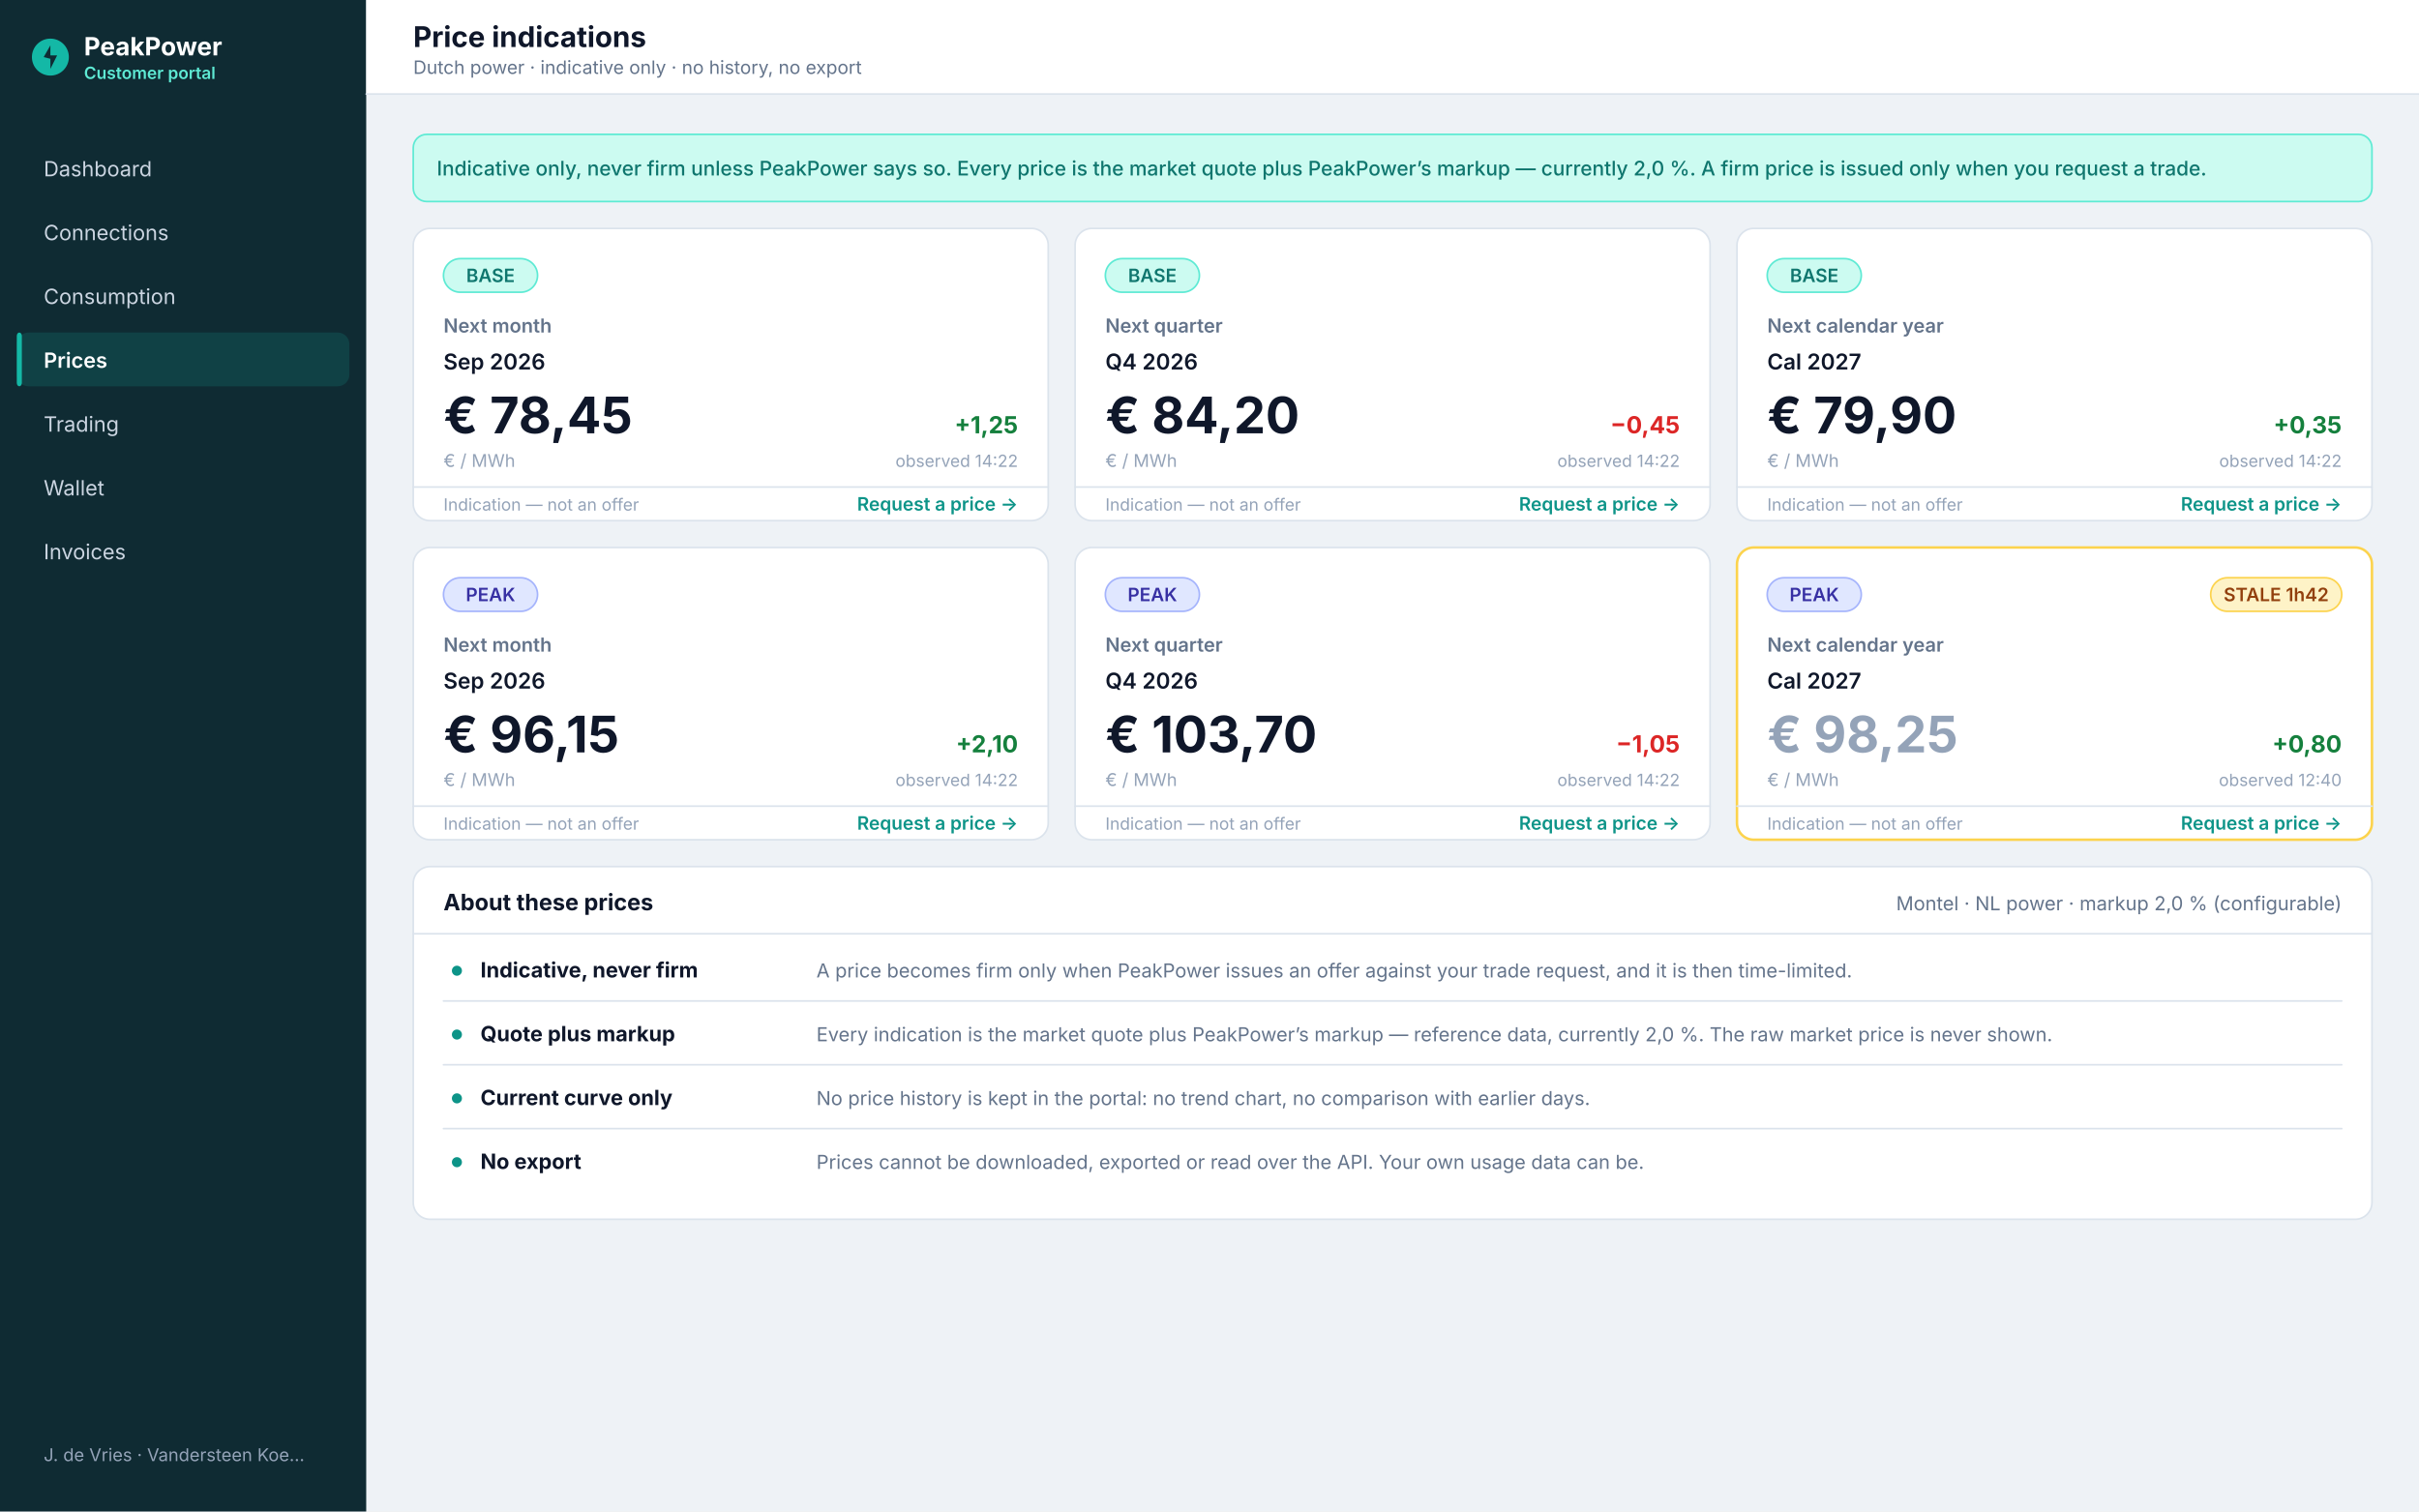
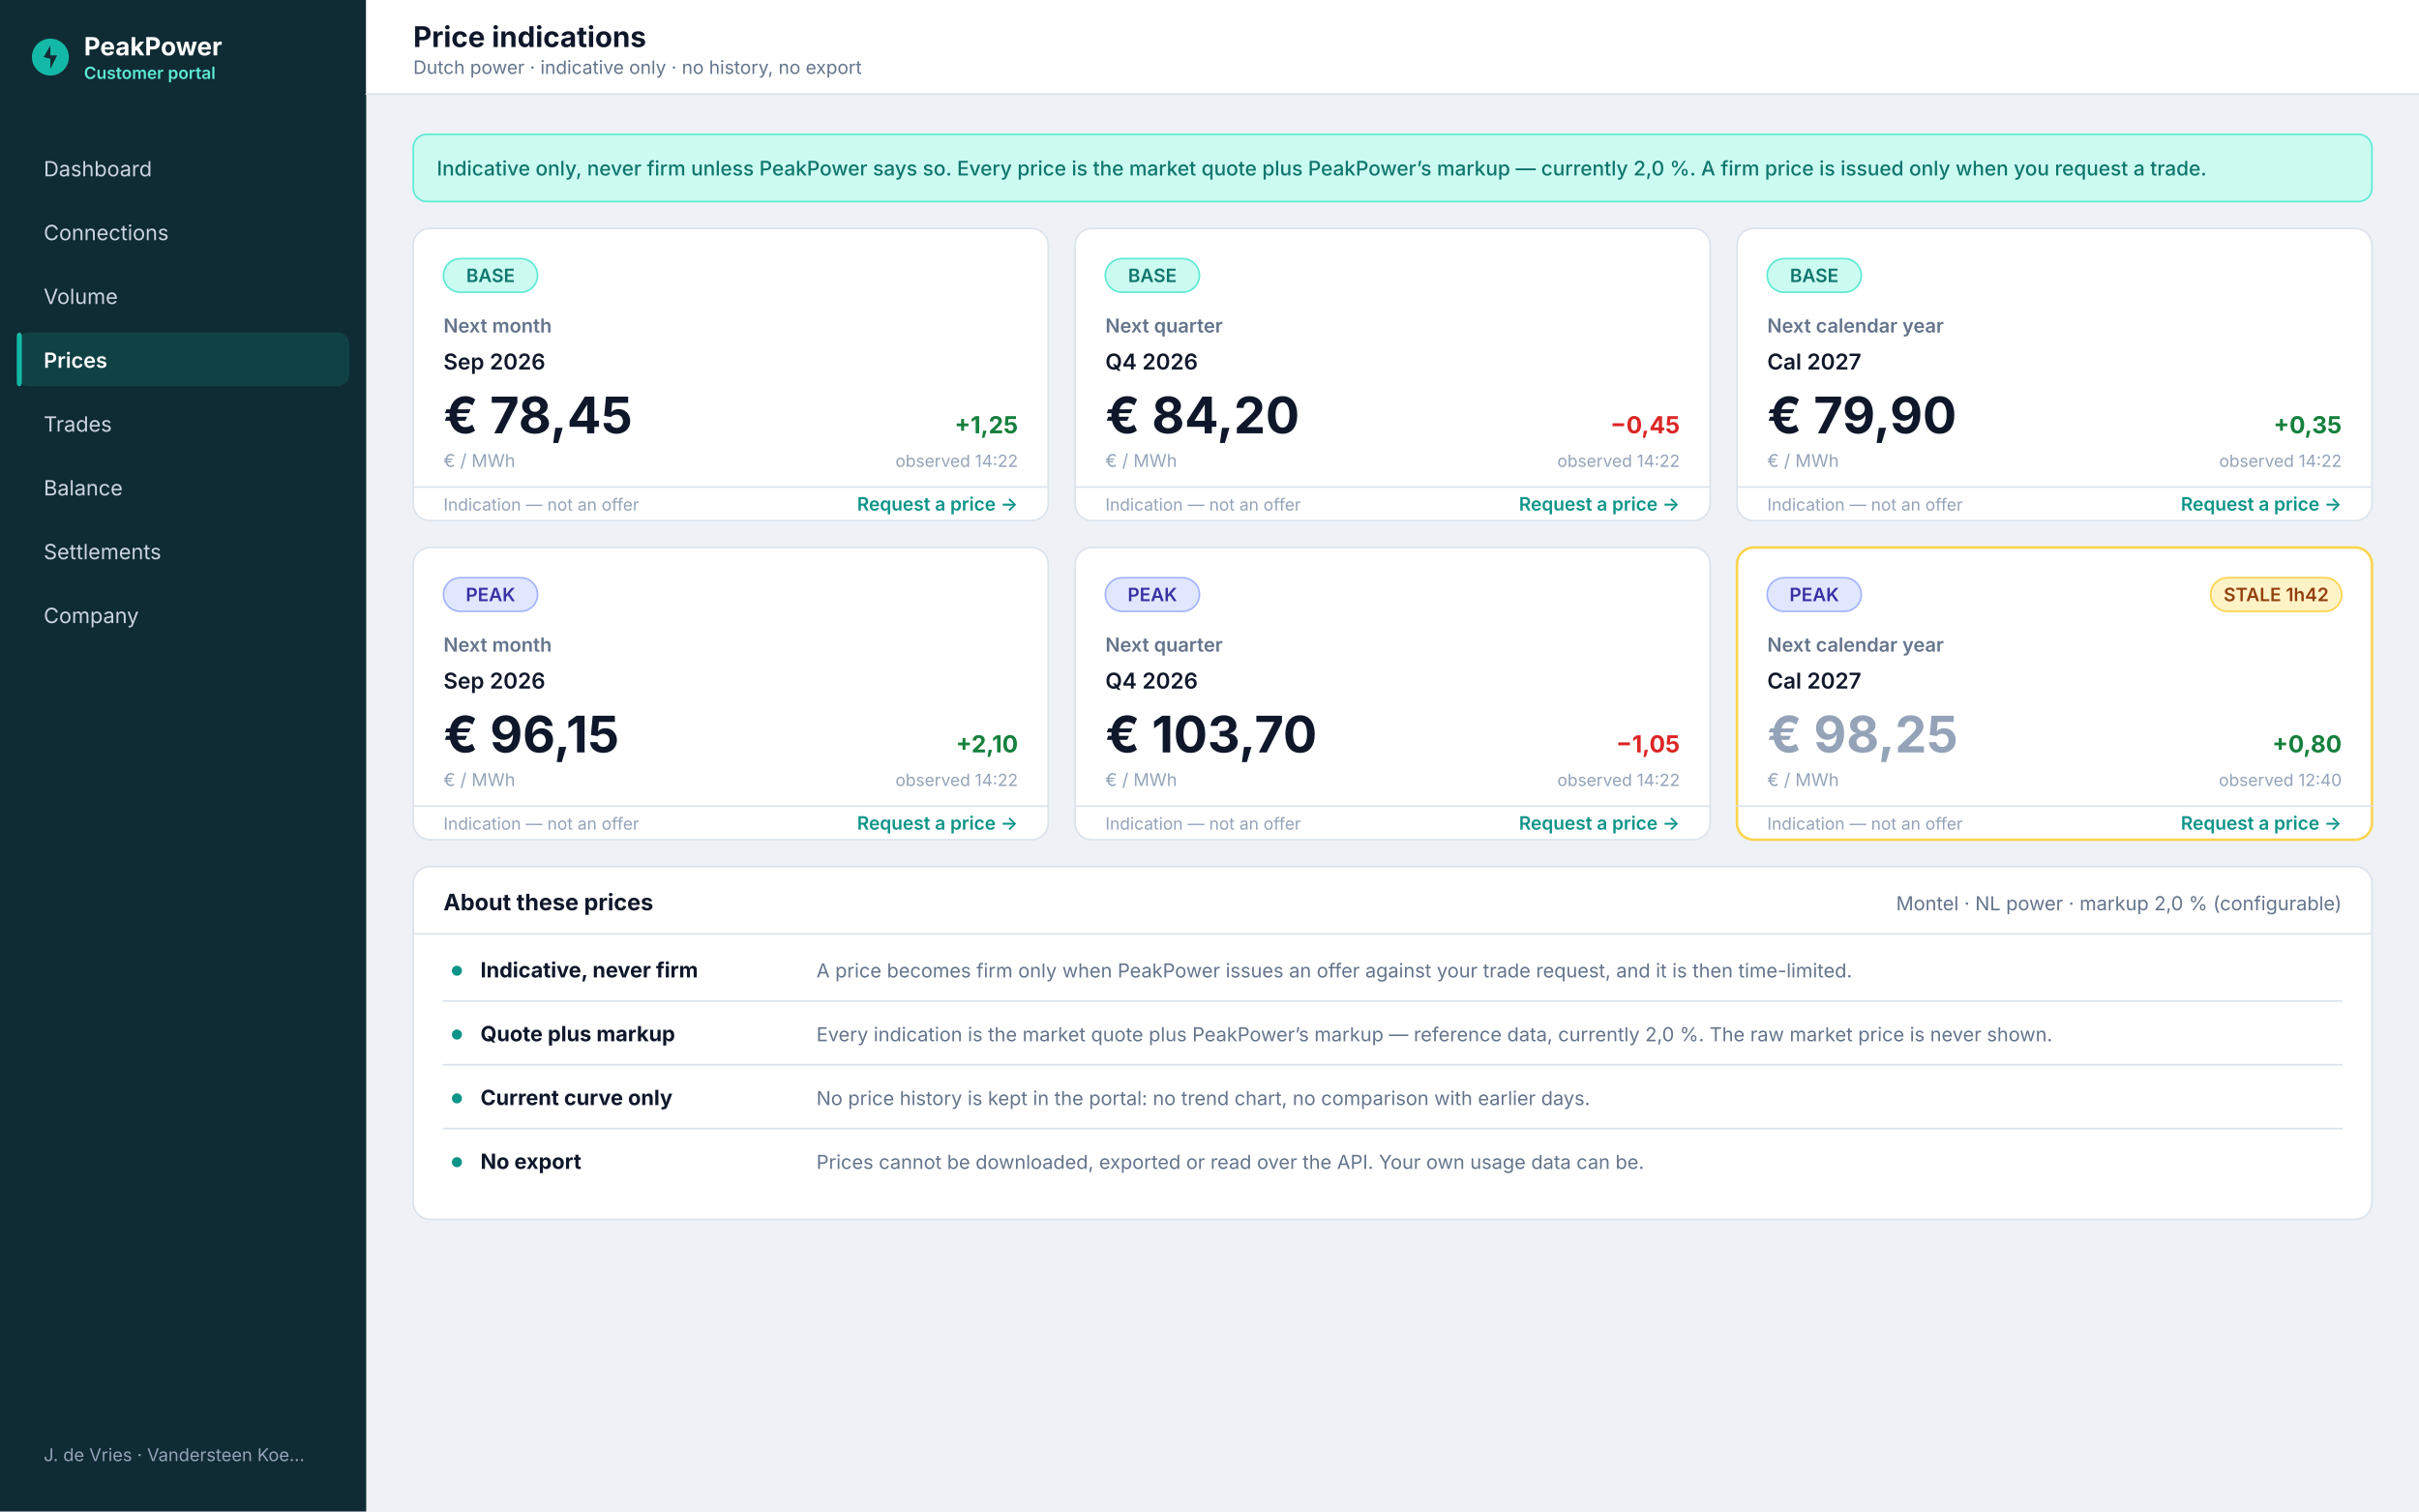
<svg xmlns="http://www.w3.org/2000/svg" viewBox="0 0 1440 900" width="1440" height="900" role="img" aria-label="Customer portal — price indications">
  <rect x="0" y="0" width="1440" height="900" rx="0" fill="#eef2f6" stroke="none" />
  <rect x="0" y="0" width="218" height="900" rx="0" fill="#0f2b33" stroke="none" />
  <g>
    <circle cx="30" cy="34" r="11" fill="#14b8a6" stroke="none" stroke-width="1" />
    <path d="M 26 34 L 30 27 L 30 33 L 34 33 L 30 41 L 30 35 Z" fill="#0f2b33" stroke="none" stroke-width="2" stroke-linejoin="round" stroke-linecap="round" />
  </g>
  <text x="50" y="33" font-family="Inter, 'Segoe UI', -apple-system, BlinkMacSystemFont, 'Helvetica Neue', Arial, sans-serif" font-size="15" fill="#ffffff" font-weight="700" text-anchor="start">PeakPower</text>
  <text x="50" y="47" font-family="Inter, 'Segoe UI', -apple-system, BlinkMacSystemFont, 'Helvetica Neue', Arial, sans-serif" font-size="10" fill="#5eead4" font-weight="600" text-anchor="start">Customer portal</text>
  <text x="26" y="105" font-family="Inter, 'Segoe UI', -apple-system, BlinkMacSystemFont, 'Helvetica Neue', Arial, sans-serif" font-size="12.5" fill="#cbd5e1" font-weight="400" text-anchor="start">Dashboard</text>
  <text x="26" y="143" font-family="Inter, 'Segoe UI', -apple-system, BlinkMacSystemFont, 'Helvetica Neue', Arial, sans-serif" font-size="12.5" fill="#cbd5e1" font-weight="400" text-anchor="start">Connections</text>
-   <text x="26" y="181" font-family="Inter, 'Segoe UI', -apple-system, BlinkMacSystemFont, 'Helvetica Neue', Arial, sans-serif" font-size="12.5" fill="#cbd5e1" font-weight="400" text-anchor="start">Consumption</text>
+   <text x="26" y="181" font-family="Inter, 'Segoe UI', -apple-system, BlinkMacSystemFont, 'Helvetica Neue', Arial, sans-serif" font-size="12.5" fill="#cbd5e1" font-weight="400" text-anchor="start">Volume</text>
  <rect x="10" y="198" width="198" height="32" rx="7" fill="rgba(20,184,166,0.16)" stroke="none" />
  <rect x="10" y="198" width="3" height="32" rx="2" fill="#14b8a6" stroke="none" />
  <text x="26" y="219" font-family="Inter, 'Segoe UI', -apple-system, BlinkMacSystemFont, 'Helvetica Neue', Arial, sans-serif" font-size="12.5" fill="#ffffff" font-weight="600" text-anchor="start">Prices</text>
-   <text x="26" y="257" font-family="Inter, 'Segoe UI', -apple-system, BlinkMacSystemFont, 'Helvetica Neue', Arial, sans-serif" font-size="12.5" fill="#cbd5e1" font-weight="400" text-anchor="start">Trading</text>
-   <text x="26" y="295" font-family="Inter, 'Segoe UI', -apple-system, BlinkMacSystemFont, 'Helvetica Neue', Arial, sans-serif" font-size="12.5" fill="#cbd5e1" font-weight="400" text-anchor="start">Wallet</text>
-   <text x="26" y="333" font-family="Inter, 'Segoe UI', -apple-system, BlinkMacSystemFont, 'Helvetica Neue', Arial, sans-serif" font-size="12.5" fill="#cbd5e1" font-weight="400" text-anchor="start">Invoices</text>
+   <text x="26" y="257" font-family="Inter, 'Segoe UI', -apple-system, BlinkMacSystemFont, 'Helvetica Neue', Arial, sans-serif" font-size="12.5" fill="#cbd5e1" font-weight="400" text-anchor="start">Trades</text>
+   <text x="26" y="295" font-family="Inter, 'Segoe UI', -apple-system, BlinkMacSystemFont, 'Helvetica Neue', Arial, sans-serif" font-size="12.5" fill="#cbd5e1" font-weight="400" text-anchor="start">Balance</text>
+   <text x="26" y="333" font-family="Inter, 'Segoe UI', -apple-system, BlinkMacSystemFont, 'Helvetica Neue', Arial, sans-serif" font-size="12.5" fill="#cbd5e1" font-weight="400" text-anchor="start">Settlements</text>
+   <text x="26" y="371" font-family="Inter, 'Segoe UI', -apple-system, BlinkMacSystemFont, 'Helvetica Neue', Arial, sans-serif" font-size="12.5" fill="#cbd5e1" font-weight="400" text-anchor="start">Company</text>
  <text x="26" y="870" font-family="Inter, 'Segoe UI', -apple-system, BlinkMacSystemFont, 'Helvetica Neue', Arial, sans-serif" font-size="10.5" fill="#94a3b8" font-weight="400" text-anchor="start">J. de Vries · Vandersteen Koe…</text>
  <rect x="218" y="0" width="1222" height="56" rx="0" fill="#ffffff" stroke="none" />
  <line x1="218" y1="56" x2="1440" y2="56" stroke="#dbe3ec" stroke-width="1" stroke-linecap="round" />
  <text x="246" y="28" font-family="Inter, 'Segoe UI', -apple-system, BlinkMacSystemFont, 'Helvetica Neue', Arial, sans-serif" font-size="17" fill="#0f172a" font-weight="700" text-anchor="start">Price indications</text>
  <text x="246" y="44" font-family="Inter, 'Segoe UI', -apple-system, BlinkMacSystemFont, 'Helvetica Neue', Arial, sans-serif" font-size="11" fill="#64748b" font-weight="400" text-anchor="start">Dutch power · indicative only · no history, no export</text>
  <rect x="246" y="80" width="1166" height="40" rx="8" fill="#ccfbf1" stroke="#5eead4" stroke-width="1" />
  <text x="260" y="104.5" font-family="Inter, 'Segoe UI', -apple-system, BlinkMacSystemFont, 'Helvetica Neue', Arial, sans-serif" font-size="12" fill="#0f766e" font-weight="500" text-anchor="start">Indicative only, never firm unless PeakPower says so. Every price is the market quote plus PeakPower’s markup — currently 2,0 %. A firm price is issued only when you request a trade.</text>
  <rect x="246" y="136" width="378" height="174" rx="10" fill="#ffffff" stroke="#dbe3ec" stroke-width="1" />
  <rect x="264" y="154" width="56" height="20" rx="10" fill="#ccfbf1" stroke="#5eead4" stroke-width="1" />
  <text x="292" y="167.96" font-family="Inter, 'Segoe UI', -apple-system, BlinkMacSystemFont, 'Helvetica Neue', Arial, sans-serif" font-size="11" fill="#0f766e" font-weight="600" text-anchor="middle">BASE</text>
  <text x="264" y="198" font-family="Inter, 'Segoe UI', -apple-system, BlinkMacSystemFont, 'Helvetica Neue', Arial, sans-serif" font-size="11.5" fill="#64748b" font-weight="600" text-anchor="start">Next month</text>
  <text x="264" y="220" font-family="Inter, 'Segoe UI', -apple-system, BlinkMacSystemFont, 'Helvetica Neue', Arial, sans-serif" font-size="13" fill="#0f172a" font-weight="600" text-anchor="start">Sep 2026</text>
  <text x="264" y="258" font-family="Inter, 'Segoe UI', -apple-system, BlinkMacSystemFont, 'Helvetica Neue', Arial, sans-serif" font-size="30" fill="#0f172a" font-weight="700" text-anchor="start">€ 78,45</text>
  <text x="264" y="278" font-family="Inter, 'Segoe UI', -apple-system, BlinkMacSystemFont, 'Helvetica Neue', Arial, sans-serif" font-size="10.5" fill="#94a3b8" font-weight="400" text-anchor="start">€ / MWh</text>
  <text x="606" y="258" font-family="Inter, 'Segoe UI', -apple-system, BlinkMacSystemFont, 'Helvetica Neue', Arial, sans-serif" font-size="14" fill="#15803d" font-weight="700" text-anchor="end">+1,25</text>
  <text x="606" y="278" font-family="Inter, 'Segoe UI', -apple-system, BlinkMacSystemFont, 'Helvetica Neue', Arial, sans-serif" font-size="10" fill="#94a3b8" font-weight="400" text-anchor="end">observed 14:22</text>
  <line x1="246" y1="290" x2="624" y2="290" stroke="#dbe3ec" stroke-width="1" stroke-linecap="round" />
  <text x="264" y="304" font-family="Inter, 'Segoe UI', -apple-system, BlinkMacSystemFont, 'Helvetica Neue', Arial, sans-serif" font-size="10" fill="#94a3b8" font-weight="400" text-anchor="start">Indication — not an offer</text>
  <text x="606" y="304" font-family="Inter, 'Segoe UI', -apple-system, BlinkMacSystemFont, 'Helvetica Neue', Arial, sans-serif" font-size="11" fill="#0d9488" font-weight="600" text-anchor="end">Request a price →</text>
  <rect x="640" y="136" width="378" height="174" rx="10" fill="#ffffff" stroke="#dbe3ec" stroke-width="1" />
  <rect x="658" y="154" width="56" height="20" rx="10" fill="#ccfbf1" stroke="#5eead4" stroke-width="1" />
  <text x="686" y="167.96" font-family="Inter, 'Segoe UI', -apple-system, BlinkMacSystemFont, 'Helvetica Neue', Arial, sans-serif" font-size="11" fill="#0f766e" font-weight="600" text-anchor="middle">BASE</text>
  <text x="658" y="198" font-family="Inter, 'Segoe UI', -apple-system, BlinkMacSystemFont, 'Helvetica Neue', Arial, sans-serif" font-size="11.5" fill="#64748b" font-weight="600" text-anchor="start">Next quarter</text>
  <text x="658" y="220" font-family="Inter, 'Segoe UI', -apple-system, BlinkMacSystemFont, 'Helvetica Neue', Arial, sans-serif" font-size="13" fill="#0f172a" font-weight="600" text-anchor="start">Q4 2026</text>
  <text x="658" y="258" font-family="Inter, 'Segoe UI', -apple-system, BlinkMacSystemFont, 'Helvetica Neue', Arial, sans-serif" font-size="30" fill="#0f172a" font-weight="700" text-anchor="start">€ 84,20</text>
  <text x="658" y="278" font-family="Inter, 'Segoe UI', -apple-system, BlinkMacSystemFont, 'Helvetica Neue', Arial, sans-serif" font-size="10.5" fill="#94a3b8" font-weight="400" text-anchor="start">€ / MWh</text>
  <text x="1000" y="258" font-family="Inter, 'Segoe UI', -apple-system, BlinkMacSystemFont, 'Helvetica Neue', Arial, sans-serif" font-size="14" fill="#dc2626" font-weight="700" text-anchor="end">−0,45</text>
  <text x="1000" y="278" font-family="Inter, 'Segoe UI', -apple-system, BlinkMacSystemFont, 'Helvetica Neue', Arial, sans-serif" font-size="10" fill="#94a3b8" font-weight="400" text-anchor="end">observed 14:22</text>
  <line x1="640" y1="290" x2="1018" y2="290" stroke="#dbe3ec" stroke-width="1" stroke-linecap="round" />
  <text x="658" y="304" font-family="Inter, 'Segoe UI', -apple-system, BlinkMacSystemFont, 'Helvetica Neue', Arial, sans-serif" font-size="10" fill="#94a3b8" font-weight="400" text-anchor="start">Indication — not an offer</text>
  <text x="1000" y="304" font-family="Inter, 'Segoe UI', -apple-system, BlinkMacSystemFont, 'Helvetica Neue', Arial, sans-serif" font-size="11" fill="#0d9488" font-weight="600" text-anchor="end">Request a price →</text>
  <rect x="1034" y="136" width="378" height="174" rx="10" fill="#ffffff" stroke="#dbe3ec" stroke-width="1" />
  <rect x="1052" y="154" width="56" height="20" rx="10" fill="#ccfbf1" stroke="#5eead4" stroke-width="1" />
  <text x="1080" y="167.96" font-family="Inter, 'Segoe UI', -apple-system, BlinkMacSystemFont, 'Helvetica Neue', Arial, sans-serif" font-size="11" fill="#0f766e" font-weight="600" text-anchor="middle">BASE</text>
  <text x="1052" y="198" font-family="Inter, 'Segoe UI', -apple-system, BlinkMacSystemFont, 'Helvetica Neue', Arial, sans-serif" font-size="11.5" fill="#64748b" font-weight="600" text-anchor="start">Next calendar year</text>
  <text x="1052" y="220" font-family="Inter, 'Segoe UI', -apple-system, BlinkMacSystemFont, 'Helvetica Neue', Arial, sans-serif" font-size="13" fill="#0f172a" font-weight="600" text-anchor="start">Cal 2027</text>
  <text x="1052" y="258" font-family="Inter, 'Segoe UI', -apple-system, BlinkMacSystemFont, 'Helvetica Neue', Arial, sans-serif" font-size="30" fill="#0f172a" font-weight="700" text-anchor="start">€ 79,90</text>
  <text x="1052" y="278" font-family="Inter, 'Segoe UI', -apple-system, BlinkMacSystemFont, 'Helvetica Neue', Arial, sans-serif" font-size="10.5" fill="#94a3b8" font-weight="400" text-anchor="start">€ / MWh</text>
  <text x="1394" y="258" font-family="Inter, 'Segoe UI', -apple-system, BlinkMacSystemFont, 'Helvetica Neue', Arial, sans-serif" font-size="14" fill="#15803d" font-weight="700" text-anchor="end">+0,35</text>
  <text x="1394" y="278" font-family="Inter, 'Segoe UI', -apple-system, BlinkMacSystemFont, 'Helvetica Neue', Arial, sans-serif" font-size="10" fill="#94a3b8" font-weight="400" text-anchor="end">observed 14:22</text>
  <line x1="1034" y1="290" x2="1412" y2="290" stroke="#dbe3ec" stroke-width="1" stroke-linecap="round" />
  <text x="1052" y="304" font-family="Inter, 'Segoe UI', -apple-system, BlinkMacSystemFont, 'Helvetica Neue', Arial, sans-serif" font-size="10" fill="#94a3b8" font-weight="400" text-anchor="start">Indication — not an offer</text>
  <text x="1394" y="304" font-family="Inter, 'Segoe UI', -apple-system, BlinkMacSystemFont, 'Helvetica Neue', Arial, sans-serif" font-size="11" fill="#0d9488" font-weight="600" text-anchor="end">Request a price →</text>
  <rect x="246" y="326" width="378" height="174" rx="10" fill="#ffffff" stroke="#dbe3ec" stroke-width="1" />
  <rect x="264" y="344" width="56" height="20" rx="10" fill="#e0e7ff" stroke="#a5b4fc" stroke-width="1" />
  <text x="292" y="357.96" font-family="Inter, 'Segoe UI', -apple-system, BlinkMacSystemFont, 'Helvetica Neue', Arial, sans-serif" font-size="11" fill="#3730a3" font-weight="600" text-anchor="middle">PEAK</text>
  <text x="264" y="388" font-family="Inter, 'Segoe UI', -apple-system, BlinkMacSystemFont, 'Helvetica Neue', Arial, sans-serif" font-size="11.5" fill="#64748b" font-weight="600" text-anchor="start">Next month</text>
  <text x="264" y="410" font-family="Inter, 'Segoe UI', -apple-system, BlinkMacSystemFont, 'Helvetica Neue', Arial, sans-serif" font-size="13" fill="#0f172a" font-weight="600" text-anchor="start">Sep 2026</text>
  <text x="264" y="448" font-family="Inter, 'Segoe UI', -apple-system, BlinkMacSystemFont, 'Helvetica Neue', Arial, sans-serif" font-size="30" fill="#0f172a" font-weight="700" text-anchor="start">€ 96,15</text>
  <text x="264" y="468" font-family="Inter, 'Segoe UI', -apple-system, BlinkMacSystemFont, 'Helvetica Neue', Arial, sans-serif" font-size="10.5" fill="#94a3b8" font-weight="400" text-anchor="start">€ / MWh</text>
  <text x="606" y="448" font-family="Inter, 'Segoe UI', -apple-system, BlinkMacSystemFont, 'Helvetica Neue', Arial, sans-serif" font-size="14" fill="#15803d" font-weight="700" text-anchor="end">+2,10</text>
  <text x="606" y="468" font-family="Inter, 'Segoe UI', -apple-system, BlinkMacSystemFont, 'Helvetica Neue', Arial, sans-serif" font-size="10" fill="#94a3b8" font-weight="400" text-anchor="end">observed 14:22</text>
  <line x1="246" y1="480" x2="624" y2="480" stroke="#dbe3ec" stroke-width="1" stroke-linecap="round" />
  <text x="264" y="494" font-family="Inter, 'Segoe UI', -apple-system, BlinkMacSystemFont, 'Helvetica Neue', Arial, sans-serif" font-size="10" fill="#94a3b8" font-weight="400" text-anchor="start">Indication — not an offer</text>
  <text x="606" y="494" font-family="Inter, 'Segoe UI', -apple-system, BlinkMacSystemFont, 'Helvetica Neue', Arial, sans-serif" font-size="11" fill="#0d9488" font-weight="600" text-anchor="end">Request a price →</text>
  <rect x="640" y="326" width="378" height="174" rx="10" fill="#ffffff" stroke="#dbe3ec" stroke-width="1" />
  <rect x="658" y="344" width="56" height="20" rx="10" fill="#e0e7ff" stroke="#a5b4fc" stroke-width="1" />
  <text x="686" y="357.96" font-family="Inter, 'Segoe UI', -apple-system, BlinkMacSystemFont, 'Helvetica Neue', Arial, sans-serif" font-size="11" fill="#3730a3" font-weight="600" text-anchor="middle">PEAK</text>
  <text x="658" y="388" font-family="Inter, 'Segoe UI', -apple-system, BlinkMacSystemFont, 'Helvetica Neue', Arial, sans-serif" font-size="11.5" fill="#64748b" font-weight="600" text-anchor="start">Next quarter</text>
  <text x="658" y="410" font-family="Inter, 'Segoe UI', -apple-system, BlinkMacSystemFont, 'Helvetica Neue', Arial, sans-serif" font-size="13" fill="#0f172a" font-weight="600" text-anchor="start">Q4 2026</text>
  <text x="658" y="448" font-family="Inter, 'Segoe UI', -apple-system, BlinkMacSystemFont, 'Helvetica Neue', Arial, sans-serif" font-size="30" fill="#0f172a" font-weight="700" text-anchor="start">€ 103,70</text>
  <text x="658" y="468" font-family="Inter, 'Segoe UI', -apple-system, BlinkMacSystemFont, 'Helvetica Neue', Arial, sans-serif" font-size="10.5" fill="#94a3b8" font-weight="400" text-anchor="start">€ / MWh</text>
  <text x="1000" y="448" font-family="Inter, 'Segoe UI', -apple-system, BlinkMacSystemFont, 'Helvetica Neue', Arial, sans-serif" font-size="14" fill="#dc2626" font-weight="700" text-anchor="end">−1,05</text>
  <text x="1000" y="468" font-family="Inter, 'Segoe UI', -apple-system, BlinkMacSystemFont, 'Helvetica Neue', Arial, sans-serif" font-size="10" fill="#94a3b8" font-weight="400" text-anchor="end">observed 14:22</text>
  <line x1="640" y1="480" x2="1018" y2="480" stroke="#dbe3ec" stroke-width="1" stroke-linecap="round" />
  <text x="658" y="494" font-family="Inter, 'Segoe UI', -apple-system, BlinkMacSystemFont, 'Helvetica Neue', Arial, sans-serif" font-size="10" fill="#94a3b8" font-weight="400" text-anchor="start">Indication — not an offer</text>
  <text x="1000" y="494" font-family="Inter, 'Segoe UI', -apple-system, BlinkMacSystemFont, 'Helvetica Neue', Arial, sans-serif" font-size="11" fill="#0d9488" font-weight="600" text-anchor="end">Request a price →</text>
  <rect x="1034" y="326" width="378" height="174" rx="10" fill="#ffffff" stroke="#fcd34d" stroke-width="1.5" />
  <rect x="1052" y="344" width="56" height="20" rx="10" fill="#e0e7ff" stroke="#a5b4fc" stroke-width="1" />
  <text x="1080" y="357.96" font-family="Inter, 'Segoe UI', -apple-system, BlinkMacSystemFont, 'Helvetica Neue', Arial, sans-serif" font-size="11" fill="#3730a3" font-weight="600" text-anchor="middle">PEAK</text>
  <rect x="1316" y="344" width="78" height="20" rx="10" fill="#fef3c7" stroke="#fcd34d" stroke-width="1" />
  <text x="1355" y="357.96" font-family="Inter, 'Segoe UI', -apple-system, BlinkMacSystemFont, 'Helvetica Neue', Arial, sans-serif" font-size="11" fill="#92400e" font-weight="600" text-anchor="middle">STALE 1h42</text>
  <text x="1052" y="388" font-family="Inter, 'Segoe UI', -apple-system, BlinkMacSystemFont, 'Helvetica Neue', Arial, sans-serif" font-size="11.5" fill="#64748b" font-weight="600" text-anchor="start">Next calendar year</text>
  <text x="1052" y="410" font-family="Inter, 'Segoe UI', -apple-system, BlinkMacSystemFont, 'Helvetica Neue', Arial, sans-serif" font-size="13" fill="#0f172a" font-weight="600" text-anchor="start">Cal 2027</text>
  <text x="1052" y="448" font-family="Inter, 'Segoe UI', -apple-system, BlinkMacSystemFont, 'Helvetica Neue', Arial, sans-serif" font-size="30" fill="#94a3b8" font-weight="700" text-anchor="start">€ 98,25</text>
  <text x="1052" y="468" font-family="Inter, 'Segoe UI', -apple-system, BlinkMacSystemFont, 'Helvetica Neue', Arial, sans-serif" font-size="10.5" fill="#94a3b8" font-weight="400" text-anchor="start">€ / MWh</text>
  <text x="1394" y="448" font-family="Inter, 'Segoe UI', -apple-system, BlinkMacSystemFont, 'Helvetica Neue', Arial, sans-serif" font-size="14" fill="#15803d" font-weight="700" text-anchor="end">+0,80</text>
  <text x="1394" y="468" font-family="Inter, 'Segoe UI', -apple-system, BlinkMacSystemFont, 'Helvetica Neue', Arial, sans-serif" font-size="10" fill="#94a3b8" font-weight="400" text-anchor="end">observed 12:40</text>
  <line x1="1034" y1="480" x2="1412" y2="480" stroke="#dbe3ec" stroke-width="1" stroke-linecap="round" />
  <text x="1052" y="494" font-family="Inter, 'Segoe UI', -apple-system, BlinkMacSystemFont, 'Helvetica Neue', Arial, sans-serif" font-size="10" fill="#94a3b8" font-weight="400" text-anchor="start">Indication — not an offer</text>
  <text x="1394" y="494" font-family="Inter, 'Segoe UI', -apple-system, BlinkMacSystemFont, 'Helvetica Neue', Arial, sans-serif" font-size="11" fill="#0d9488" font-weight="600" text-anchor="end">Request a price →</text>
  <rect x="246" y="516" width="1166" height="210" rx="10" fill="#ffffff" stroke="#dbe3ec" stroke-width="1" />
  <text x="264" y="542" font-family="Inter, 'Segoe UI', -apple-system, BlinkMacSystemFont, 'Helvetica Neue', Arial, sans-serif" font-size="13.5" fill="#0f172a" font-weight="700" text-anchor="start">About these prices</text>
  <text x="1394" y="542" font-family="Inter, 'Segoe UI', -apple-system, BlinkMacSystemFont, 'Helvetica Neue', Arial, sans-serif" font-size="11.5" fill="#64748b" font-weight="400" text-anchor="end">Montel · NL power · markup 2,0 % (configurable)</text>
  <line x1="246" y1="556" x2="1412" y2="556" stroke="#dbe3ec" stroke-width="1" stroke-linecap="round" />
  <circle cx="272" cy="578" r="3" fill="#0d9488" stroke="none" stroke-width="1" />
  <text x="286" y="582" font-family="Inter, 'Segoe UI', -apple-system, BlinkMacSystemFont, 'Helvetica Neue', Arial, sans-serif" font-size="12.5" fill="#0f172a" font-weight="700" text-anchor="start">Indicative, never firm</text>
  <text x="486" y="582" font-family="Inter, 'Segoe UI', -apple-system, BlinkMacSystemFont, 'Helvetica Neue', Arial, sans-serif" font-size="11.5" fill="#64748b" font-weight="400" text-anchor="start">A price becomes firm only when PeakPower issues an offer against your trade request, and it is then time-limited.</text>
  <line x1="264" y1="596" x2="1394" y2="596" stroke="#dbe3ec" stroke-width="1" stroke-linecap="round" />
  <circle cx="272" cy="616" r="3" fill="#0d9488" stroke="none" stroke-width="1" />
  <text x="286" y="620" font-family="Inter, 'Segoe UI', -apple-system, BlinkMacSystemFont, 'Helvetica Neue', Arial, sans-serif" font-size="12.5" fill="#0f172a" font-weight="700" text-anchor="start">Quote plus markup</text>
  <text x="486" y="620" font-family="Inter, 'Segoe UI', -apple-system, BlinkMacSystemFont, 'Helvetica Neue', Arial, sans-serif" font-size="11.5" fill="#64748b" font-weight="400" text-anchor="start">Every indication is the market quote plus PeakPower’s markup — reference data, currently 2,0 %. The raw market price is never shown.</text>
  <line x1="264" y1="634" x2="1394" y2="634" stroke="#dbe3ec" stroke-width="1" stroke-linecap="round" />
  <circle cx="272" cy="654" r="3" fill="#0d9488" stroke="none" stroke-width="1" />
  <text x="286" y="658" font-family="Inter, 'Segoe UI', -apple-system, BlinkMacSystemFont, 'Helvetica Neue', Arial, sans-serif" font-size="12.5" fill="#0f172a" font-weight="700" text-anchor="start">Current curve only</text>
  <text x="486" y="658" font-family="Inter, 'Segoe UI', -apple-system, BlinkMacSystemFont, 'Helvetica Neue', Arial, sans-serif" font-size="11.5" fill="#64748b" font-weight="400" text-anchor="start">No price history is kept in the portal: no trend chart, no comparison with earlier days.</text>
  <line x1="264" y1="672" x2="1394" y2="672" stroke="#dbe3ec" stroke-width="1" stroke-linecap="round" />
  <circle cx="272" cy="692" r="3" fill="#0d9488" stroke="none" stroke-width="1" />
  <text x="286" y="696" font-family="Inter, 'Segoe UI', -apple-system, BlinkMacSystemFont, 'Helvetica Neue', Arial, sans-serif" font-size="12.5" fill="#0f172a" font-weight="700" text-anchor="start">No export</text>
  <text x="486" y="696" font-family="Inter, 'Segoe UI', -apple-system, BlinkMacSystemFont, 'Helvetica Neue', Arial, sans-serif" font-size="11.5" fill="#64748b" font-weight="400" text-anchor="start">Prices cannot be downloaded, exported or read over the API. Your own usage data can be.</text>
</svg>
